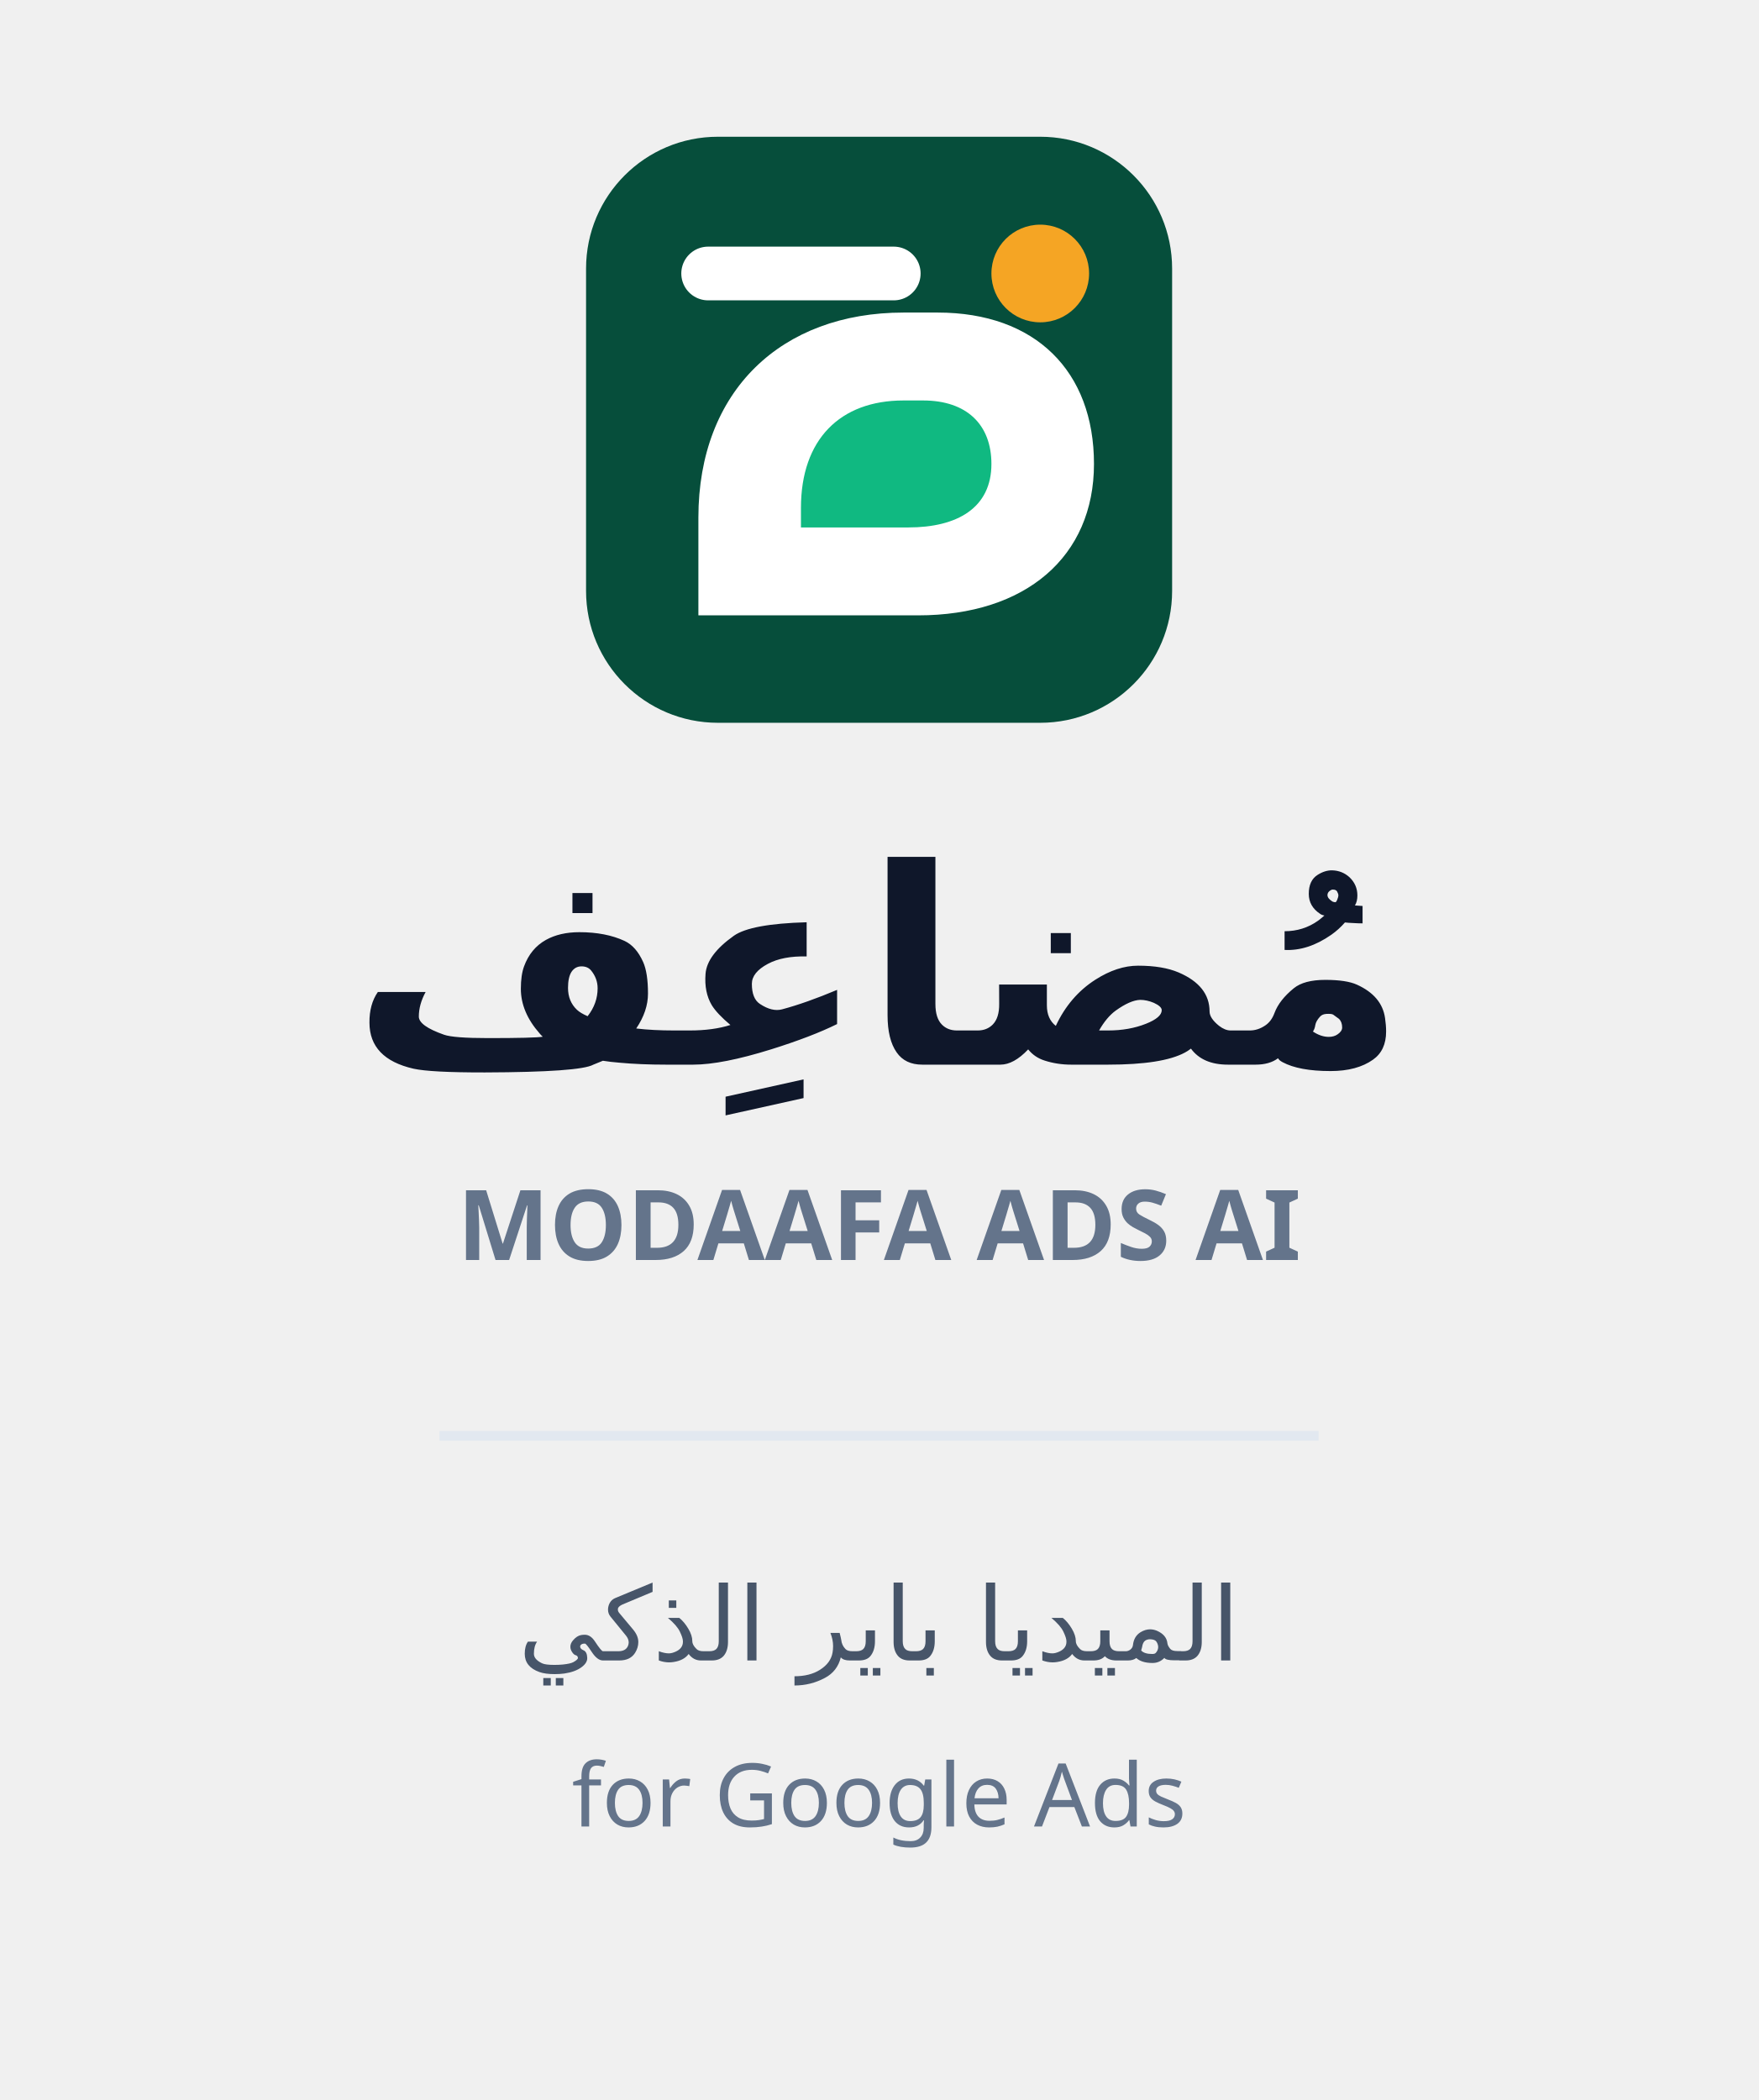
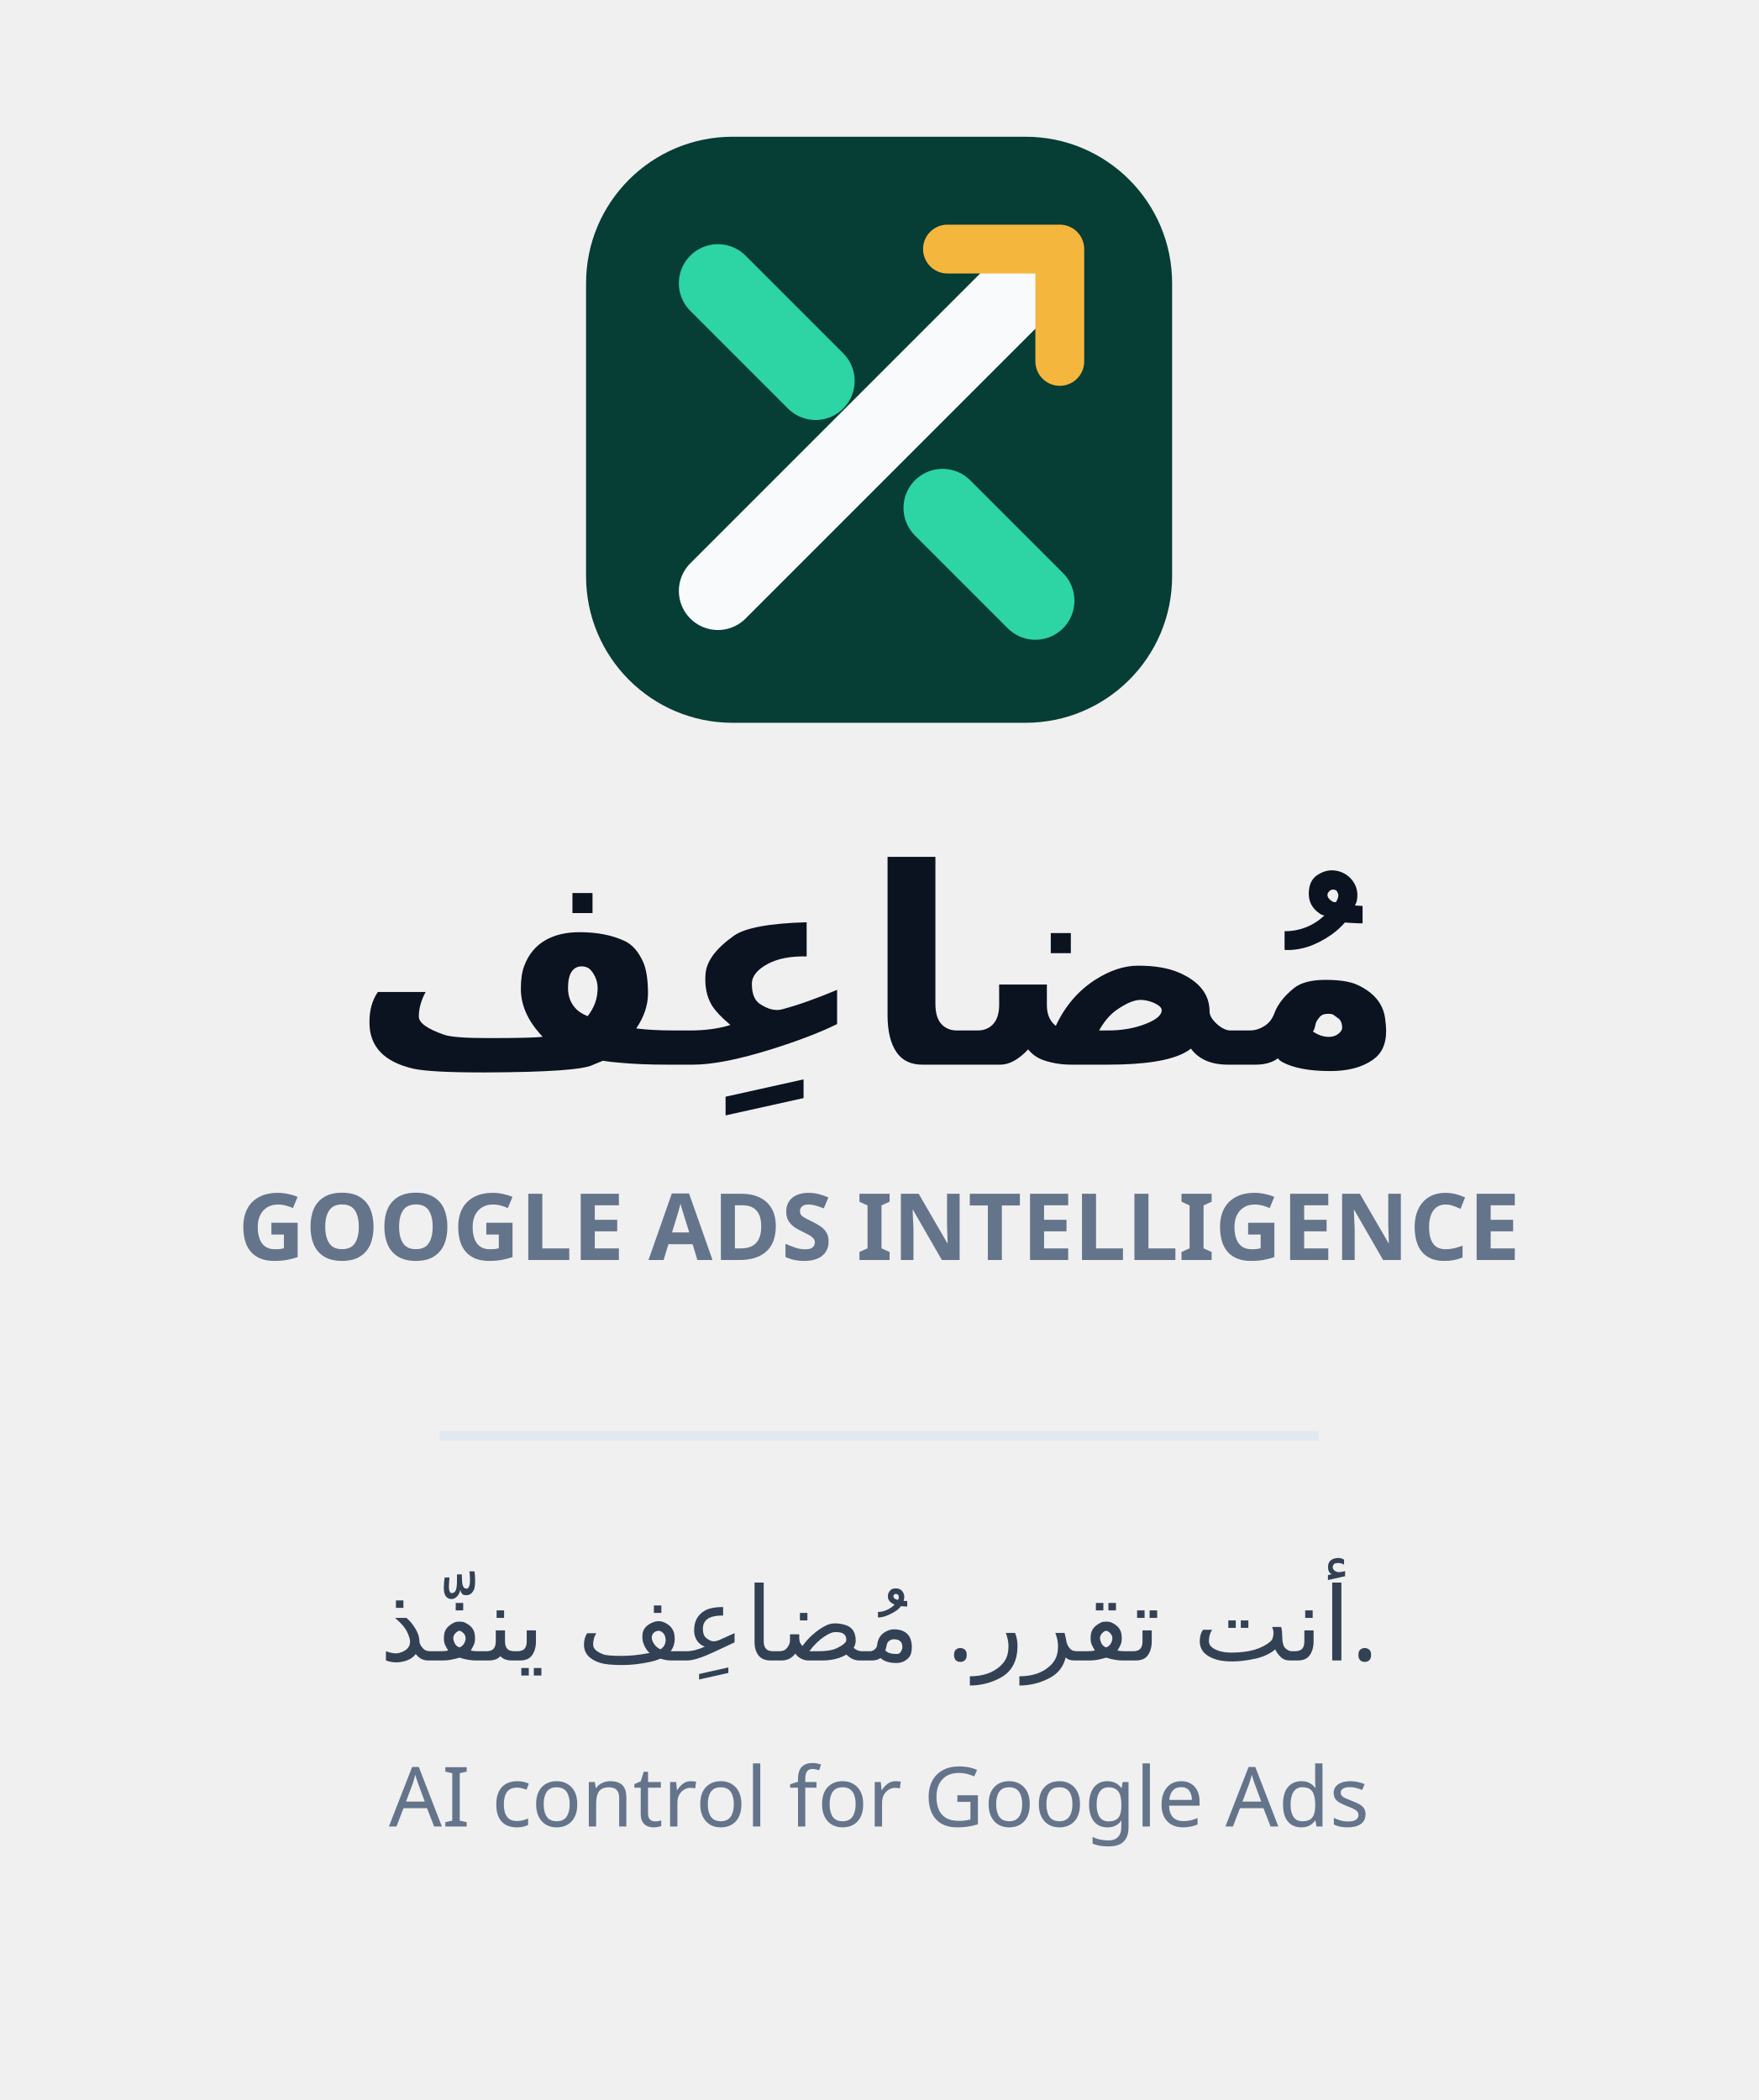
- <svg xmlns="http://www.w3.org/2000/svg" viewBox="0 0 360 430" role="img" aria-label="مُضاعِف — Modaafa Ads AI">
+ <svg xmlns="http://www.w3.org/2000/svg" viewBox="0 0 360 430" role="img" aria-label="مُضاعِف — ذكاء إعلانات Google">
  <g transform="translate(116 24)">
-     <rect x="4" y="4" width="120" height="120" rx="27" fill="#064E3B" />
-     <path d="M27 101V82C27 56 44 40 69 40H76C96 40 108 52 108 71C108 90 94 102 72 102H27V101Z" fill="#FFFFFF" />
-     <path d="M48 84V80C48 66 56 58 69 58H73C82 58 87 63 87 71C87 80 80 84 70 84H48Z" fill="#10B981" />
-     <path d="M29 32H67" stroke="#FFFFFF" stroke-width="11" stroke-linecap="round" />
-     <circle cx="97" cy="32" r="10" fill="#F5A524" />
+     <rect x="4" y="4" width="120" height="120" rx="30" fill="#063D35" />
+     <path d="M31 34L51 54M77 80L96 99" fill="none" stroke="#2DD4A4" stroke-width="16" stroke-linecap="round" />
+     <path d="M31 97L93 35" fill="none" stroke="#F8FAFC" stroke-width="16" stroke-linecap="round" />
+     <path d="M78 27H101V50" fill="none" stroke="#F5B63D" stroke-width="10" stroke-linecap="round" stroke-linejoin="round" />
  </g>
-   <text x="180" y="218" fill="#0F172A" font-family="'IBM Plex Sans Arabic','Geeza Pro','Tahoma',sans-serif" font-size="56" font-weight="700" text-anchor="middle">مُضاعِف</text>
-   <text x="180" y="258" fill="#64748B" font-family="'IBM Plex Sans Arabic','Segoe UI',sans-serif" font-size="20" font-weight="600" text-anchor="middle" direction="ltr">MODAAFA ADS AI</text>
+   <text x="180" y="218" fill="#0B1220" font-family="'IBM Plex Sans Arabic','Geeza Pro','Tahoma',sans-serif" font-size="56" font-weight="700" text-anchor="middle">مُضاعِف</text>
+   <text x="180" y="258" fill="#64748B" font-family="'IBM Plex Sans Arabic','Segoe UI',sans-serif" font-size="19" font-weight="600" text-anchor="middle" direction="ltr">GOOGLE ADS INTELLIGENCE</text>
  <path d="M90 294H270" stroke="#E2E8F0" stroke-width="2" />
-   <text x="180" y="340" fill="#475569" font-family="'IBM Plex Sans Arabic','Geeza Pro','Tahoma',sans-serif" font-size="21" font-weight="500" text-anchor="middle">الميديا باير الذكي</text>
-   <text x="180" y="374" fill="#64748B" font-family="'IBM Plex Sans Arabic','Segoe UI',sans-serif" font-size="18" font-weight="500" text-anchor="middle" direction="ltr">for Google Ads</text>
+   <text x="180" y="340" fill="#334155" font-family="'IBM Plex Sans Arabic','Geeza Pro','Tahoma',sans-serif" font-size="21" font-weight="500" text-anchor="middle">أنت تقرر. مُضاعِف ينفّذ.</text>
+   <text x="180" y="374" fill="#64748B" font-family="'IBM Plex Sans Arabic','Segoe UI',sans-serif" font-size="17" font-weight="500" text-anchor="middle" direction="ltr">AI control for Google Ads</text>
</svg>
